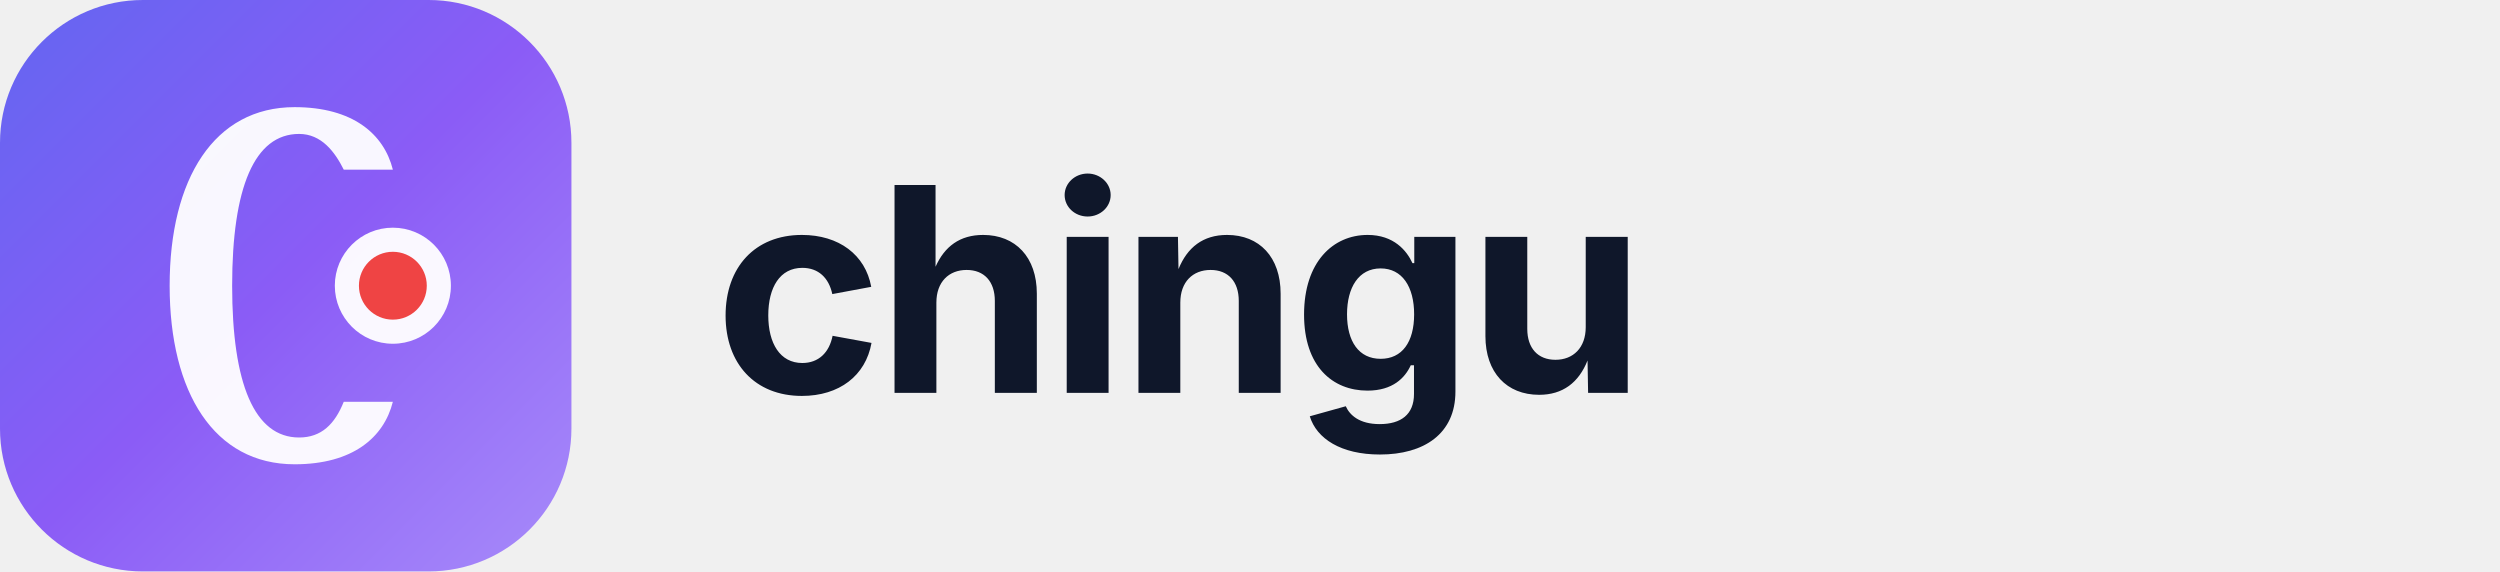
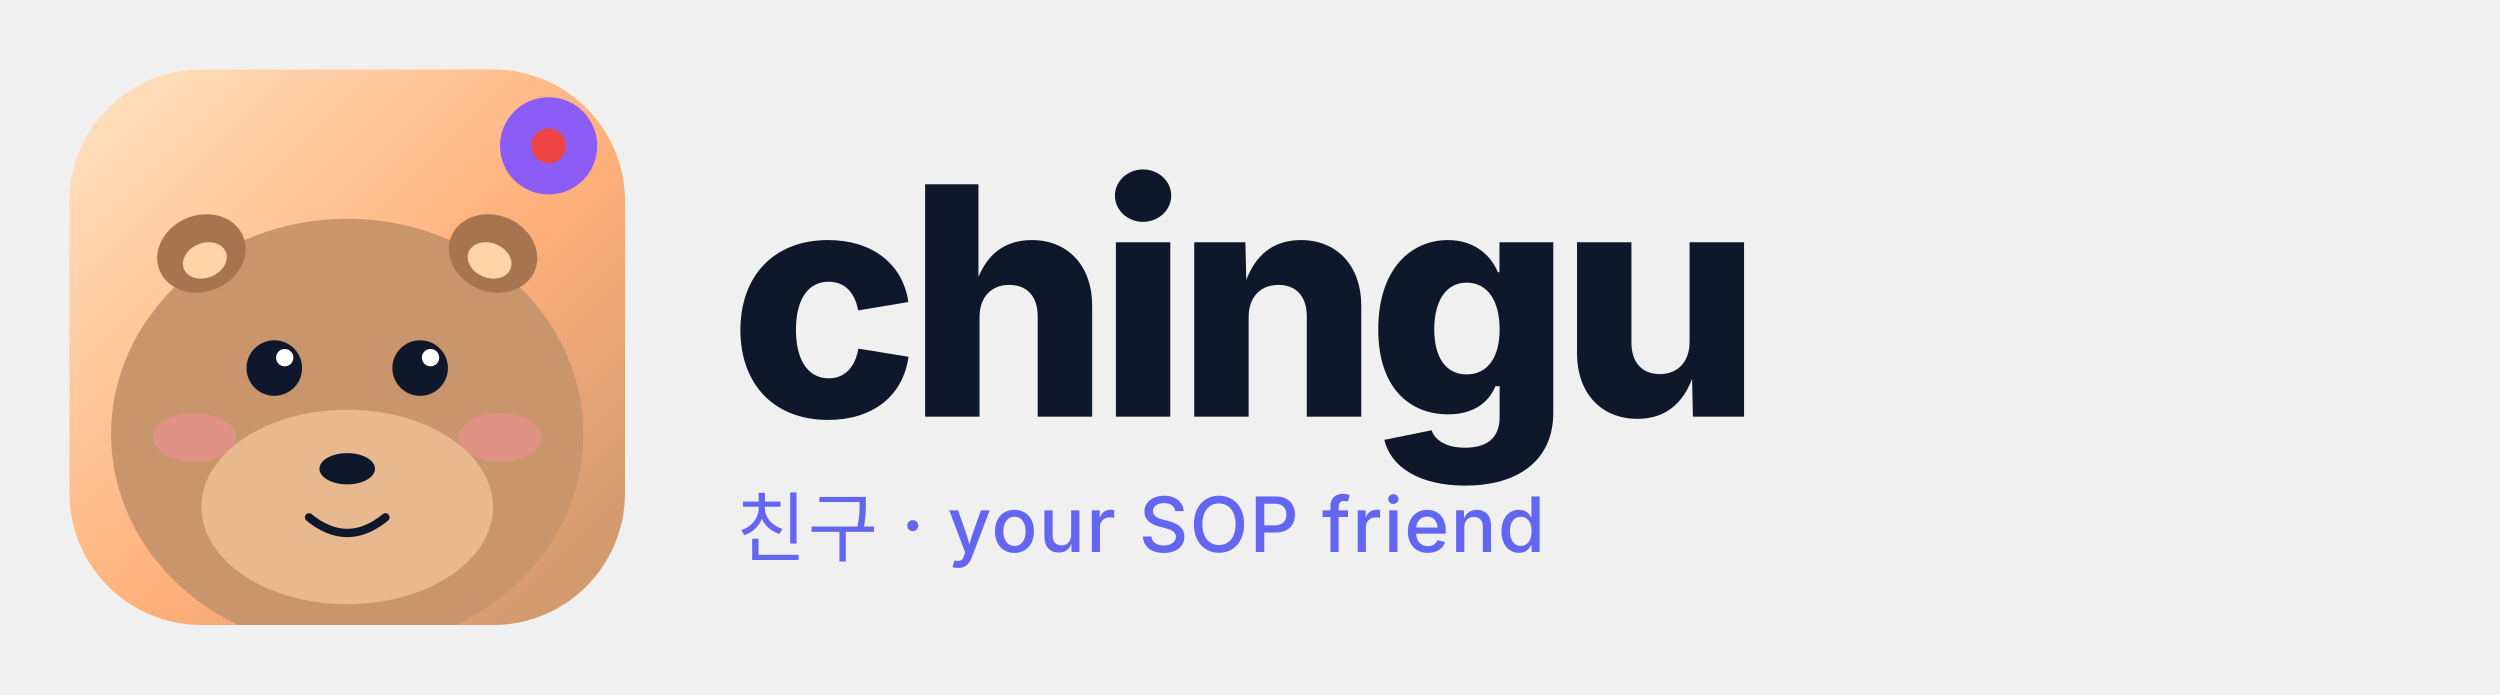
- <svg xmlns="http://www.w3.org/2000/svg" viewBox="0 0 280 64" fill="none">
+ <svg xmlns="http://www.w3.org/2000/svg" viewBox="0 0 720 200" fill="none">
  <defs>
-     <linearGradient id="bgw" x1="0" y1="0" x2="64" y2="64" gradientUnits="userSpaceOnUse">
+     <linearGradient id="wmWarm" x1="20" y1="20" x2="180" y2="180" gradientUnits="userSpaceOnUse">
+       <stop offset="0%" stop-color="#FFE4C4" />
+       <stop offset="55%" stop-color="#FFB07A" />
+       <stop offset="100%" stop-color="#C8956D" />
+     </linearGradient>
+     <linearGradient id="wmIndigo" x1="0" y1="0" x2="40" y2="40" gradientUnits="userSpaceOnUse">
      <stop offset="0%" stop-color="#6366F1" />
-       <stop offset="50%" stop-color="#8B5CF6" />
-       <stop offset="100%" stop-color="#A78BFA" />
+       <stop offset="100%" stop-color="#8B5CF6" />
    </linearGradient>
+     <clipPath id="wmFrame">
+       <rect x="20" y="20" width="160" height="160" rx="38" />
+     </clipPath>
  </defs>
-   <rect x="0" y="0" width="64" height="64" rx="16" fill="url(#bgw)" />
-   <path d="M38.5 19C38.5 19 44 19 44 19C43 15 39.5 12 33 12C24 12 19 20 19 32C19 44 24 52 33 52C39.5 52 43 49 44 45L38.5 45C37.5 47.5 36 49 33.5 49C28.5 49 26 43 26 32C26 21 28.5 15 33.5 15C36 15 37.5 17 38.5 19Z" fill="white" opacity="0.95" />
-   <circle cx="44" cy="32" r="6.5" fill="white" opacity="0.95" />
-   <circle cx="44" cy="32" r="3.8" fill="#EF4444" />
-   <text x="80" y="44" font-family="Inter, -apple-system, BlinkMacSystemFont, sans-serif" font-size="32" font-weight="700" letter-spacing="-0.02em" fill="#0F172A">chingu</text>
+   <rect x="20" y="20" width="160" height="160" rx="38" fill="url(#wmWarm)" />
+   <g clip-path="url(#wmFrame)">
+     <ellipse cx="100" cy="125" rx="68" ry="62" fill="#C8956D" />
+     <ellipse cx="58" cy="73" rx="13" ry="11" transform="rotate(-22 58 73)" fill="#A6754F" />
+     <ellipse cx="142" cy="73" rx="13" ry="11" transform="rotate(22 142 73)" fill="#A6754F" />
+     <ellipse cx="59" cy="75" rx="6.5" ry="5" transform="rotate(-22 59 75)" fill="#FFD4A8" />
+     <ellipse cx="141" cy="75" rx="6.5" ry="5" transform="rotate(22 141 75)" fill="#FFD4A8" />
+     <ellipse cx="56" cy="126" rx="12" ry="7" fill="#FF8FA3" opacity="0.42" />
+     <ellipse cx="144" cy="126" rx="12" ry="7" fill="#FF8FA3" opacity="0.42" />
+     <ellipse cx="100" cy="146" rx="42" ry="28" fill="#E8B98E" />
+     <circle cx="79" cy="106" r="8" fill="#0F172A" />
+     <circle cx="121" cy="106" r="8" fill="#0F172A" />
+     <circle cx="82" cy="103" r="2.5" fill="#FFFFFF" />
+     <circle cx="124" cy="103" r="2.5" fill="#FFFFFF" />
+     <ellipse cx="100" cy="135" rx="8" ry="4.5" fill="#0F172A" />
+     <path d="M89 149 Q 100 158 111 149" stroke="#0F172A" stroke-width="2.4" stroke-linecap="round" fill="none" />
+   </g>
+   <circle cx="158" cy="42" r="14" fill="url(#wmIndigo)" />
+   <circle cx="158" cy="42" r="5" fill="#EF4444" />
+   <g font-family="Inter, -apple-system, BlinkMacSystemFont, 'Segoe UI', sans-serif" fill="#0F172A">
+     <text x="210" y="120" font-size="92" font-weight="800" letter-spacing="-3.5">chingu</text>
+     <text x="212" y="160" font-size="22" font-weight="500" letter-spacing="0.4" fill="#6366F1">친구 · your SOP friend</text>
+   </g>
</svg>
